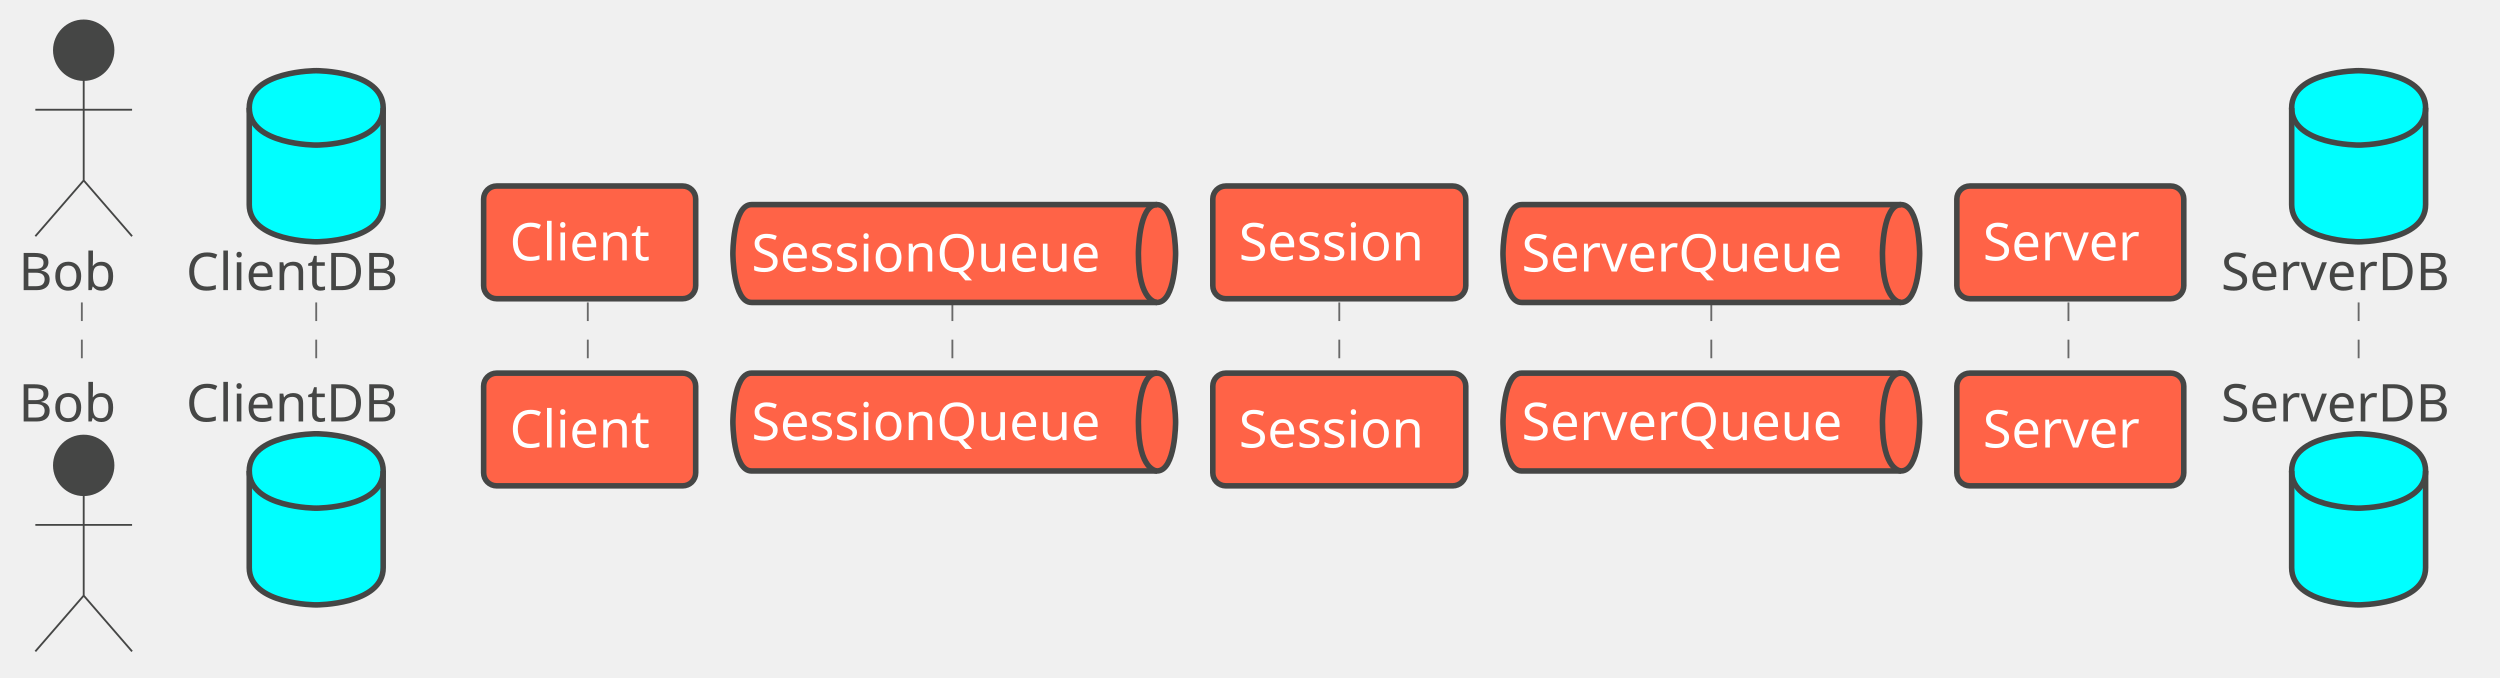
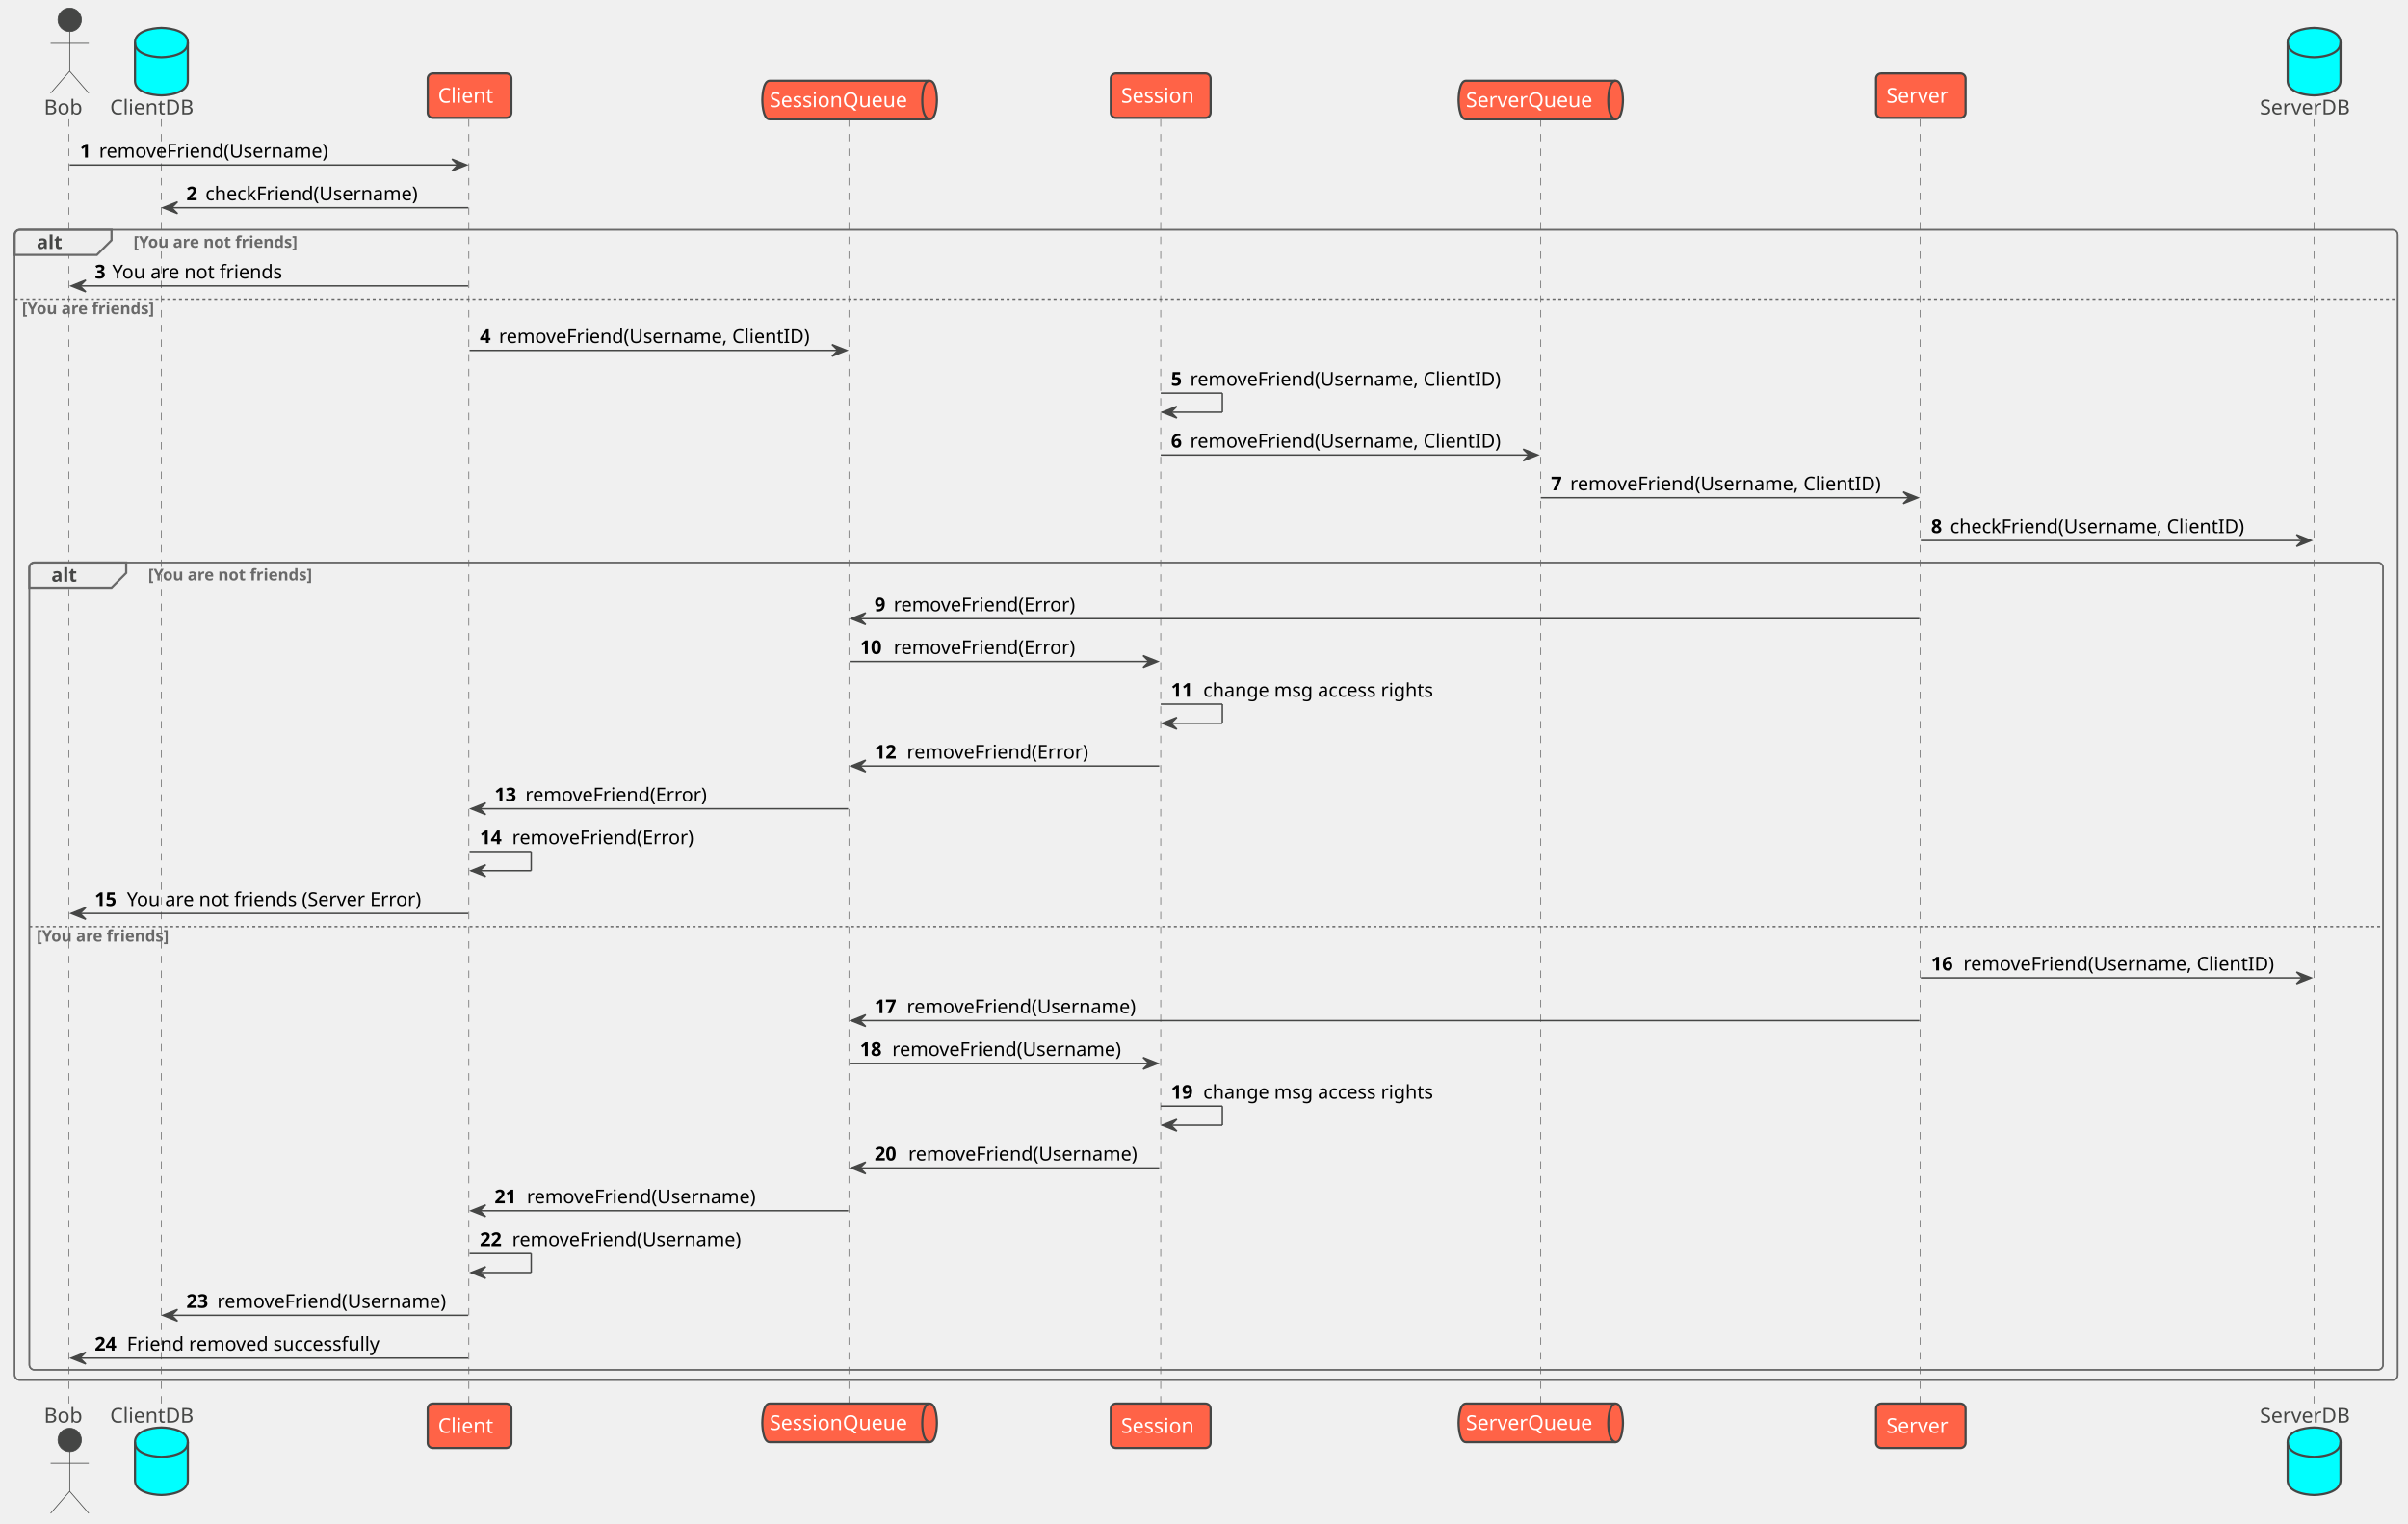
- <svg xmlns="http://www.w3.org/2000/svg" contentStyleType="text/css" height="182px" preserveAspectRatio="none" style="width:672px;height:182px;background:#FFFFFF;" version="1.1" viewBox="0 0 672 182" width="672px" zoomAndPan="magnify">
+ <svg xmlns="http://www.w3.org/2000/svg" contentStyleType="text/css" height="1038px" preserveAspectRatio="none" style="width:1641px;height:1038px;background:#FFFFFF;" version="1.1" viewBox="0 0 1641 1038" width="1641px" zoomAndPan="magnify">
  <defs />
  <g>
-     <line style="stroke:#696969;stroke-width:0.5;stroke-dasharray:5.0,5.0;" x1="22" x2="22" y1="81.297" y2="101.297" />
-     <line style="stroke:#696969;stroke-width:0.5;stroke-dasharray:5.0,5.0;" x1="85" x2="85" y1="81.297" y2="101.297" />
-     <line style="stroke:#696969;stroke-width:0.5;stroke-dasharray:5.0,5.0;" x1="158" x2="158" y1="81.297" y2="101.297" />
-     <line style="stroke:#696969;stroke-width:0.5;stroke-dasharray:5.0,5.0;" x1="256" x2="256" y1="81.297" y2="101.297" />
-     <line style="stroke:#696969;stroke-width:0.5;stroke-dasharray:5.0,5.0;" x1="360" x2="360" y1="81.297" y2="101.297" />
-     <line style="stroke:#696969;stroke-width:0.5;stroke-dasharray:5.0,5.0;" x1="460" x2="460" y1="81.297" y2="101.297" />
-     <line style="stroke:#696969;stroke-width:0.5;stroke-dasharray:5.0,5.0;" x1="556" x2="556" y1="81.297" y2="101.297" />
-     <line style="stroke:#696969;stroke-width:0.5;stroke-dasharray:5.0,5.0;" x1="634" x2="634" y1="81.297" y2="101.297" />
-     <text fill="#454645" font-family="sans-serif" font-size="14" lengthAdjust="spacing" textLength="29" x="5" y="77.995">Bob</text>
-     <ellipse cx="22.5" cy="13.5" fill="#454645" rx="8" ry="8" style="stroke:#454645;stroke-width:0.5;" />
-     <path d="M22.5,21.5 L22.5,48.5 M9.5,29.5 L35.5,29.5 M22.5,48.5 L9.5,63.5 M22.5,48.5 L35.5,63.5 " fill="none" style="stroke:#454645;stroke-width:0.5;" />
-     <text fill="#454645" font-family="sans-serif" font-size="14" lengthAdjust="spacing" textLength="29" x="5" y="113.292">Bob</text>
-     <ellipse cx="22.5" cy="125.094" fill="#454645" rx="8" ry="8" style="stroke:#454645;stroke-width:0.5;" />
-     <path d="M22.5,133.094 L22.5,160.094 M9.5,141.094 L35.5,141.094 M22.5,160.094 L9.5,175.094 M22.5,160.094 L35.5,175.094 " fill="none" style="stroke:#454645;stroke-width:0.5;" />
-     <text fill="#454645" font-family="sans-serif" font-size="14" lengthAdjust="spacing" textLength="64" x="50" y="77.995">ClientDB</text>
-     <path d="M67,29 C67,19 85,19 85,19 C85,19 103,19 103,29 L103,55 C103,65 85,65 85,65 C85,65 67,65 67,55 L67,29 " fill="#00FFFF" style="stroke:#454645;stroke-width:1.5;" />
-     <path d="M67,29 C67,39 85,39 85,39 C85,39 103,39 103,29 " fill="none" style="stroke:#454645;stroke-width:1.5;" />
-     <text fill="#454645" font-family="sans-serif" font-size="14" lengthAdjust="spacing" textLength="64" x="50" y="113.292">ClientDB</text>
-     <path d="M67,126.594 C67,116.594 85,116.594 85,116.594 C85,116.594 103,116.594 103,126.594 L103,152.594 C103,162.594 85,162.594 85,162.594 C85,162.594 67,162.594 67,152.594 L67,126.594 " fill="#00FFFF" style="stroke:#454645;stroke-width:1.5;" />
-     <path d="M67,126.594 C67,136.594 85,136.594 85,136.594 C85,136.594 103,136.594 103,126.594 " fill="none" style="stroke:#454645;stroke-width:1.5;" />
-     <rect fill="#FF6347" height="30.297" rx="3.5" ry="3.5" style="stroke:#454645;stroke-width:1.5;" width="57" x="130" y="50" />
-     <text fill="#FFFFFF" font-family="sans-serif" font-size="14" lengthAdjust="spacing" textLength="43" x="137" y="69.995">Client</text>
-     <rect fill="#FF6347" height="30.297" rx="3.5" ry="3.5" style="stroke:#454645;stroke-width:1.5;" width="57" x="130" y="100.297" />
-     <text fill="#FFFFFF" font-family="sans-serif" font-size="14" lengthAdjust="spacing" textLength="43" x="137" y="120.292">Client</text>
-     <path d="M202,55 L311,55 C316,55 316,68.148 316,68.148 C316,68.148 316,81.297 311,81.297 L202,81.297 C197,81.297 197,68.148 197,68.148 C197,68.148 197,55 202,55 " fill="#FF6347" style="stroke:#454645;stroke-width:1.5;" />
-     <path d="M311,55 C306,55 306,68.148 306,68.148 C306,81.297 311,81.297 311,81.297 " fill="none" style="stroke:#454645;stroke-width:1.5;" />
-     <text fill="#FFFFFF" font-family="sans-serif" font-size="14" lengthAdjust="spacing" textLength="99" x="202" y="72.995">SessionQueue</text>
-     <path d="M202,100.297 L311,100.297 C316,100.297 316,113.445 316,113.445 C316,113.445 316,126.594 311,126.594 L202,126.594 C197,126.594 197,113.445 197,113.445 C197,113.445 197,100.297 202,100.297 " fill="#FF6347" style="stroke:#454645;stroke-width:1.5;" />
-     <path d="M311,100.297 C306,100.297 306,113.445 306,113.445 C306,126.594 311,126.594 311,126.594 " fill="none" style="stroke:#454645;stroke-width:1.5;" />
-     <text fill="#FFFFFF" font-family="sans-serif" font-size="14" lengthAdjust="spacing" textLength="99" x="202" y="118.292">SessionQueue</text>
-     <rect fill="#FF6347" height="30.297" rx="3.5" ry="3.5" style="stroke:#454645;stroke-width:1.5;" width="68" x="326" y="50" />
-     <text fill="#FFFFFF" font-family="sans-serif" font-size="14" lengthAdjust="spacing" textLength="54" x="333" y="69.995">Session</text>
-     <rect fill="#FF6347" height="30.297" rx="3.5" ry="3.5" style="stroke:#454645;stroke-width:1.5;" width="68" x="326" y="100.297" />
-     <text fill="#FFFFFF" font-family="sans-serif" font-size="14" lengthAdjust="spacing" textLength="54" x="333" y="120.292">Session</text>
-     <path d="M409,55 L511,55 C516,55 516,68.148 516,68.148 C516,68.148 516,81.297 511,81.297 L409,81.297 C404,81.297 404,68.148 404,68.148 C404,68.148 404,55 409,55 " fill="#FF6347" style="stroke:#454645;stroke-width:1.5;" />
-     <path d="M511,55 C506,55 506,68.148 506,68.148 C506,81.297 511,81.297 511,81.297 " fill="none" style="stroke:#454645;stroke-width:1.5;" />
-     <text fill="#FFFFFF" font-family="sans-serif" font-size="14" lengthAdjust="spacing" textLength="92" x="409" y="72.995">ServerQueue</text>
-     <path d="M409,100.297 L511,100.297 C516,100.297 516,113.445 516,113.445 C516,113.445 516,126.594 511,126.594 L409,126.594 C404,126.594 404,113.445 404,113.445 C404,113.445 404,100.297 409,100.297 " fill="#FF6347" style="stroke:#454645;stroke-width:1.5;" />
-     <path d="M511,100.297 C506,100.297 506,113.445 506,113.445 C506,126.594 511,126.594 511,126.594 " fill="none" style="stroke:#454645;stroke-width:1.5;" />
-     <text fill="#FFFFFF" font-family="sans-serif" font-size="14" lengthAdjust="spacing" textLength="92" x="409" y="118.292">ServerQueue</text>
-     <rect fill="#FF6347" height="30.297" rx="3.5" ry="3.5" style="stroke:#454645;stroke-width:1.5;" width="61" x="526" y="50" />
-     <text fill="#FFFFFF" font-family="sans-serif" font-size="14" lengthAdjust="spacing" textLength="47" x="533" y="69.995">Server</text>
-     <rect fill="#FF6347" height="30.297" rx="3.5" ry="3.5" style="stroke:#454645;stroke-width:1.5;" width="61" x="526" y="100.297" />
-     <text fill="#FFFFFF" font-family="sans-serif" font-size="14" lengthAdjust="spacing" textLength="47" x="533" y="120.292">Server</text>
-     <text fill="#454645" font-family="sans-serif" font-size="14" lengthAdjust="spacing" textLength="68" x="597" y="77.995">ServerDB</text>
-     <path d="M616,29 C616,19 634,19 634,19 C634,19 652,19 652,29 L652,55 C652,65 634,65 634,65 C634,65 616,65 616,55 L616,29 " fill="#00FFFF" style="stroke:#454645;stroke-width:1.5;" />
-     <path d="M616,29 C616,39 634,39 634,39 C634,39 652,39 652,29 " fill="none" style="stroke:#454645;stroke-width:1.5;" />
-     <text fill="#454645" font-family="sans-serif" font-size="14" lengthAdjust="spacing" textLength="68" x="597" y="113.292">ServerDB</text>
-     <path d="M616,126.594 C616,116.594 634,116.594 634,116.594 C634,116.594 652,116.594 652,126.594 L652,152.594 C652,162.594 634,162.594 634,162.594 C634,162.594 616,162.594 616,152.594 L616,126.594 " fill="#00FFFF" style="stroke:#454645;stroke-width:1.5;" />
-     <path d="M616,126.594 C616,136.594 634,136.594 634,136.594 C634,136.594 652,136.594 652,126.594 " fill="none" style="stroke:#454645;stroke-width:1.5;" />
+     <rect fill="none" height="783.797" rx="3.5" ry="3.5" style="stroke:#696969;stroke-width:1.0;" width="1624" x="10" y="156.562" />
+     <rect fill="none" height="550.062" rx="3.5" ry="3.5" style="stroke:#696969;stroke-width:1.0;" width="1604" x="20" y="383.297" />
+     <line style="stroke:#696969;stroke-width:0.5;stroke-dasharray:5.0,5.0;" x1="47" x2="47" y1="81.297" y2="957.359" />
+     <line style="stroke:#696969;stroke-width:0.5;stroke-dasharray:5.0,5.0;" x1="110" x2="110" y1="81.297" y2="957.359" />
+     <line style="stroke:#696969;stroke-width:0.5;stroke-dasharray:5.0,5.0;" x1="319.5" x2="319.5" y1="81.297" y2="957.359" />
+     <line style="stroke:#696969;stroke-width:0.5;stroke-dasharray:5.0,5.0;" x1="578.5" x2="578.5" y1="81.297" y2="957.359" />
+     <line style="stroke:#696969;stroke-width:0.5;stroke-dasharray:5.0,5.0;" x1="791" x2="791" y1="81.297" y2="957.359" />
+     <line style="stroke:#696969;stroke-width:0.5;stroke-dasharray:5.0,5.0;" x1="1050" x2="1050" y1="81.297" y2="957.359" />
+     <line style="stroke:#696969;stroke-width:0.5;stroke-dasharray:5.0,5.0;" x1="1308.5" x2="1308.5" y1="81.297" y2="957.359" />
+     <line style="stroke:#696969;stroke-width:0.5;stroke-dasharray:5.0,5.0;" x1="1577" x2="1577" y1="81.297" y2="957.359" />
+     <text fill="#454645" font-family="sans-serif" font-size="14" lengthAdjust="spacing" textLength="29" x="30" y="77.995">Bob</text>
+     <ellipse cx="47.5" cy="13.5" fill="#454645" rx="8" ry="8" style="stroke:#454645;stroke-width:0.5;" />
+     <path d="M47.5,21.5 L47.5,48.5 M34.5,29.5 L60.5,29.5 M47.5,48.5 L34.5,63.5 M47.5,48.5 L60.5,63.5 " fill="none" style="stroke:#454645;stroke-width:0.5;" />
+     <text fill="#454645" font-family="sans-serif" font-size="14" lengthAdjust="spacing" textLength="29" x="30" y="969.355">Bob</text>
+     <ellipse cx="47.5" cy="981.156" fill="#454645" rx="8" ry="8" style="stroke:#454645;stroke-width:0.5;" />
+     <path d="M47.5,989.156 L47.5,1016.156 M34.5,997.156 L60.5,997.156 M47.5,1016.156 L34.5,1031.156 M47.5,1016.156 L60.5,1031.156 " fill="none" style="stroke:#454645;stroke-width:0.5;" />
+     <text fill="#454645" font-family="sans-serif" font-size="14" lengthAdjust="spacing" textLength="64" x="75" y="77.995">ClientDB</text>
+     <path d="M92,29 C92,19 110,19 110,19 C110,19 128,19 128,29 L128,55 C128,65 110,65 110,65 C110,65 92,65 92,55 L92,29 " fill="#00FFFF" style="stroke:#454645;stroke-width:1.5;" />
+     <path d="M92,29 C92,39 110,39 110,39 C110,39 128,39 128,29 " fill="none" style="stroke:#454645;stroke-width:1.5;" />
+     <text fill="#454645" font-family="sans-serif" font-size="14" lengthAdjust="spacing" textLength="64" x="75" y="969.355">ClientDB</text>
+     <path d="M92,982.656 C92,972.656 110,972.656 110,972.656 C110,972.656 128,972.656 128,982.656 L128,1008.656 C128,1018.656 110,1018.656 110,1018.656 C110,1018.656 92,1018.656 92,1008.656 L92,982.656 " fill="#00FFFF" style="stroke:#454645;stroke-width:1.5;" />
+     <path d="M92,982.656 C92,992.656 110,992.656 110,992.656 C110,992.656 128,992.656 128,982.656 " fill="none" style="stroke:#454645;stroke-width:1.5;" />
+     <rect fill="#FF6347" height="30.297" rx="3.5" ry="3.5" style="stroke:#454645;stroke-width:1.5;" width="57" x="291.5" y="50" />
+     <text fill="#FFFFFF" font-family="sans-serif" font-size="14" lengthAdjust="spacing" textLength="43" x="298.5" y="69.995">Client</text>
+     <rect fill="#FF6347" height="30.297" rx="3.5" ry="3.5" style="stroke:#454645;stroke-width:1.5;" width="57" x="291.5" y="956.359" />
+     <text fill="#FFFFFF" font-family="sans-serif" font-size="14" lengthAdjust="spacing" textLength="43" x="298.5" y="976.355">Client</text>
+     <path d="M524.5,55 L633.5,55 C638.5,55 638.5,68.148 638.5,68.148 C638.5,68.148 638.5,81.297 633.5,81.297 L524.5,81.297 C519.5,81.297 519.5,68.148 519.5,68.148 C519.5,68.148 519.5,55 524.5,55 " fill="#FF6347" style="stroke:#454645;stroke-width:1.5;" />
+     <path d="M633.5,55 C628.5,55 628.5,68.148 628.5,68.148 C628.5,81.297 633.5,81.297 633.5,81.297 " fill="none" style="stroke:#454645;stroke-width:1.5;" />
+     <text fill="#FFFFFF" font-family="sans-serif" font-size="14" lengthAdjust="spacing" textLength="99" x="524.5" y="72.995">SessionQueue</text>
+     <path d="M524.5,956.359 L633.5,956.359 C638.5,956.359 638.5,969.508 638.5,969.508 C638.5,969.508 638.5,982.656 633.5,982.656 L524.5,982.656 C519.5,982.656 519.5,969.508 519.5,969.508 C519.5,969.508 519.5,956.359 524.5,956.359 " fill="#FF6347" style="stroke:#454645;stroke-width:1.5;" />
+     <path d="M633.5,956.359 C628.5,956.359 628.5,969.508 628.5,969.508 C628.5,982.656 633.5,982.656 633.5,982.656 " fill="none" style="stroke:#454645;stroke-width:1.5;" />
+     <text fill="#FFFFFF" font-family="sans-serif" font-size="14" lengthAdjust="spacing" textLength="99" x="524.5" y="974.355">SessionQueue</text>
+     <rect fill="#FF6347" height="30.297" rx="3.5" ry="3.5" style="stroke:#454645;stroke-width:1.5;" width="68" x="757" y="50" />
+     <text fill="#FFFFFF" font-family="sans-serif" font-size="14" lengthAdjust="spacing" textLength="54" x="764" y="69.995">Session</text>
+     <rect fill="#FF6347" height="30.297" rx="3.5" ry="3.5" style="stroke:#454645;stroke-width:1.5;" width="68" x="757" y="956.359" />
+     <text fill="#FFFFFF" font-family="sans-serif" font-size="14" lengthAdjust="spacing" textLength="54" x="764" y="976.355">Session</text>
+     <path d="M999,55 L1101,55 C1106,55 1106,68.148 1106,68.148 C1106,68.148 1106,81.297 1101,81.297 L999,81.297 C994,81.297 994,68.148 994,68.148 C994,68.148 994,55 999,55 " fill="#FF6347" style="stroke:#454645;stroke-width:1.5;" />
+     <path d="M1101,55 C1096,55 1096,68.148 1096,68.148 C1096,81.297 1101,81.297 1101,81.297 " fill="none" style="stroke:#454645;stroke-width:1.5;" />
+     <text fill="#FFFFFF" font-family="sans-serif" font-size="14" lengthAdjust="spacing" textLength="92" x="999" y="72.995">ServerQueue</text>
+     <path d="M999,956.359 L1101,956.359 C1106,956.359 1106,969.508 1106,969.508 C1106,969.508 1106,982.656 1101,982.656 L999,982.656 C994,982.656 994,969.508 994,969.508 C994,969.508 994,956.359 999,956.359 " fill="#FF6347" style="stroke:#454645;stroke-width:1.5;" />
+     <path d="M1101,956.359 C1096,956.359 1096,969.508 1096,969.508 C1096,982.656 1101,982.656 1101,982.656 " fill="none" style="stroke:#454645;stroke-width:1.5;" />
+     <text fill="#FFFFFF" font-family="sans-serif" font-size="14" lengthAdjust="spacing" textLength="92" x="999" y="974.355">ServerQueue</text>
+     <rect fill="#FF6347" height="30.297" rx="3.5" ry="3.5" style="stroke:#454645;stroke-width:1.5;" width="61" x="1278.5" y="50" />
+     <text fill="#FFFFFF" font-family="sans-serif" font-size="14" lengthAdjust="spacing" textLength="47" x="1285.5" y="69.995">Server</text>
+     <rect fill="#FF6347" height="30.297" rx="3.5" ry="3.5" style="stroke:#454645;stroke-width:1.5;" width="61" x="1278.5" y="956.359" />
+     <text fill="#FFFFFF" font-family="sans-serif" font-size="14" lengthAdjust="spacing" textLength="47" x="1285.5" y="976.355">Server</text>
+     <text fill="#454645" font-family="sans-serif" font-size="14" lengthAdjust="spacing" textLength="68" x="1540" y="77.995">ServerDB</text>
+     <path d="M1559,29 C1559,19 1577,19 1577,19 C1577,19 1595,19 1595,29 L1595,55 C1595,65 1577,65 1577,65 C1577,65 1559,65 1559,55 L1559,29 " fill="#00FFFF" style="stroke:#454645;stroke-width:1.5;" />
+     <path d="M1559,29 C1559,39 1577,39 1577,39 C1577,39 1595,39 1595,29 " fill="none" style="stroke:#454645;stroke-width:1.5;" />
+     <text fill="#454645" font-family="sans-serif" font-size="14" lengthAdjust="spacing" textLength="68" x="1540" y="969.355">ServerDB</text>
+     <path d="M1559,982.656 C1559,972.656 1577,972.656 1577,972.656 C1577,972.656 1595,972.656 1595,982.656 L1595,1008.656 C1595,1018.656 1577,1018.656 1577,1018.656 C1577,1018.656 1559,1018.656 1559,1008.656 L1559,982.656 " fill="#00FFFF" style="stroke:#454645;stroke-width:1.5;" />
+     <path d="M1559,982.656 C1559,992.656 1577,992.656 1577,992.656 C1577,992.656 1595,992.656 1595,982.656 " fill="none" style="stroke:#454645;stroke-width:1.5;" />
+     <polygon fill="#454645" points="308,108.43,318,112.43,308,116.43,312,112.43" style="stroke:#454645;stroke-width:1.0;" />
+     <line style="stroke:#454645;stroke-width:1.0;" x1="47.5" x2="314" y1="112.43" y2="112.43" />
+     <text fill="#000000" font-family="sans-serif" font-size="13" font-weight="bold" lengthAdjust="spacing" textLength="9" x="54.5" y="107.364">1</text>
+     <text fill="#000000" font-family="sans-serif" font-size="13" lengthAdjust="spacing" textLength="165" x="67.5" y="107.364">removeFriend(Username)</text>
+     <polygon fill="#454645" points="121,137.562,111,141.562,121,145.562,117,141.562" style="stroke:#454645;stroke-width:1.0;" />
+     <line style="stroke:#454645;stroke-width:1.0;" x1="115" x2="319" y1="141.562" y2="141.562" />
+     <text fill="#000000" font-family="sans-serif" font-size="13" font-weight="bold" lengthAdjust="spacing" textLength="9" x="127" y="136.497">2</text>
+     <text fill="#000000" font-family="sans-serif" font-size="13" lengthAdjust="spacing" textLength="152" x="140" y="136.497">checkFriend(Username)</text>
+     <path d="M13.5,156.562 L76,156.562 L76,163.695 L66,173.695 L10,173.695 L10,160.062 A3.5,3.5 0 0 1 13.5,156.562 " fill="#EEEEEE" style="stroke:#696969;stroke-width:1.5;" />
+     <rect fill="none" height="783.797" rx="3.5" ry="3.5" style="stroke:#696969;stroke-width:1.0;" width="1624" x="10" y="156.562" />
+     <text fill="#454645" font-family="sans-serif" font-size="13" font-weight="bold" lengthAdjust="spacing" textLength="21" x="25" y="169.629">alt</text>
+     <text fill="#696969" font-family="sans-serif" font-size="11" font-weight="bold" lengthAdjust="spacing" textLength="141" x="91" y="168.773">[You are not friends]</text>
+     <polygon fill="#454645" points="58.5,190.828,48.5,194.828,58.5,198.828,54.5,194.828" style="stroke:#454645;stroke-width:1.0;" />
+     <line style="stroke:#454645;stroke-width:1.0;" x1="52.5" x2="319" y1="194.828" y2="194.828" />
+     <text fill="#000000" font-family="sans-serif" font-size="13" font-weight="bold" lengthAdjust="spacing" textLength="8" x="64.5" y="189.762">3</text>
+     <text fill="#000000" font-family="sans-serif" font-size="13" lengthAdjust="spacing" textLength="122" x="76.5" y="189.762">You are not friends</text>
+     <line style="stroke:#696969;stroke-width:1.0;stroke-dasharray:2.0,2.0;" x1="10" x2="1634" y1="203.828" y2="203.828" />
+     <text fill="#696969" font-family="sans-serif" font-size="11" font-weight="bold" lengthAdjust="spacing" textLength="113" x="15" y="214.039">[You are friends]</text>
+     <polygon fill="#454645" points="567,234.766,577,238.766,567,242.766,571,238.766" style="stroke:#454645;stroke-width:1.0;" />
+     <line style="stroke:#454645;stroke-width:1.0;" x1="320" x2="573" y1="238.766" y2="238.766" />
+     <text fill="#000000" font-family="sans-serif" font-size="13" font-weight="bold" lengthAdjust="spacing" textLength="9" x="327" y="233.7">4</text>
+     <text fill="#000000" font-family="sans-serif" font-size="13" lengthAdjust="spacing" textLength="222" x="340" y="233.7">removeFriend(Username, ClientID)</text>
+     <line style="stroke:#454645;stroke-width:1.0;" x1="791" x2="833" y1="267.898" y2="267.898" />
+     <line style="stroke:#454645;stroke-width:1.0;" x1="833" x2="833" y1="267.898" y2="280.898" />
+     <line style="stroke:#454645;stroke-width:1.0;" x1="792" x2="833" y1="280.898" y2="280.898" />
+     <polygon fill="#454645" points="802,276.898,792,280.898,802,284.898,798,280.898" style="stroke:#454645;stroke-width:1.0;" />
+     <text fill="#000000" font-family="sans-serif" font-size="13" font-weight="bold" lengthAdjust="spacing" textLength="9" x="798" y="262.832">5</text>
+     <text fill="#000000" font-family="sans-serif" font-size="13" lengthAdjust="spacing" textLength="222" x="811" y="262.832">removeFriend(Username, ClientID)</text>
+     <polygon fill="#454645" points="1038,306.031,1048,310.031,1038,314.031,1042,310.031" style="stroke:#454645;stroke-width:1.0;" />
+     <line style="stroke:#454645;stroke-width:1.0;" x1="791" x2="1044" y1="310.031" y2="310.031" />
+     <text fill="#000000" font-family="sans-serif" font-size="13" font-weight="bold" lengthAdjust="spacing" textLength="9" x="798" y="304.965">6</text>
+     <text fill="#000000" font-family="sans-serif" font-size="13" lengthAdjust="spacing" textLength="222" x="811" y="304.965">removeFriend(Username, ClientID)</text>
+     <polygon fill="#454645" points="1297,335.164,1307,339.164,1297,343.164,1301,339.164" style="stroke:#454645;stroke-width:1.0;" />
+     <line style="stroke:#454645;stroke-width:1.0;" x1="1050" x2="1303" y1="339.164" y2="339.164" />
+     <text fill="#000000" font-family="sans-serif" font-size="13" font-weight="bold" lengthAdjust="spacing" textLength="9" x="1057" y="334.098">7</text>
+     <text fill="#000000" font-family="sans-serif" font-size="13" lengthAdjust="spacing" textLength="222" x="1070" y="334.098">removeFriend(Username, ClientID)</text>
+     <polygon fill="#454645" points="1565,364.297,1575,368.297,1565,372.297,1569,368.297" style="stroke:#454645;stroke-width:1.0;" />
+     <line style="stroke:#454645;stroke-width:1.0;" x1="1309" x2="1571" y1="368.297" y2="368.297" />
+     <text fill="#000000" font-family="sans-serif" font-size="13" font-weight="bold" lengthAdjust="spacing" textLength="9" x="1316" y="363.231">8</text>
+     <text fill="#000000" font-family="sans-serif" font-size="13" lengthAdjust="spacing" textLength="209" x="1329" y="363.231">checkFriend(Username, ClientID)</text>
+     <path d="M23.5,383.297 L86,383.297 L86,390.43 L76,400.43 L20,400.43 L20,386.797 A3.5,3.5 0 0 1 23.5,383.297 " fill="#EEEEEE" style="stroke:#696969;stroke-width:1.5;" />
+     <rect fill="none" height="550.062" rx="3.5" ry="3.5" style="stroke:#696969;stroke-width:1.0;" width="1604" x="20" y="383.297" />
+     <text fill="#454645" font-family="sans-serif" font-size="13" font-weight="bold" lengthAdjust="spacing" textLength="21" x="35" y="396.364">alt</text>
+     <text fill="#696969" font-family="sans-serif" font-size="11" font-weight="bold" lengthAdjust="spacing" textLength="141" x="101" y="395.507">[You are not friends]</text>
+     <polygon fill="#454645" points="590,417.562,580,421.562,590,425.562,586,421.562" style="stroke:#454645;stroke-width:1.0;" />
+     <line style="stroke:#454645;stroke-width:1.0;" x1="584" x2="1308" y1="421.562" y2="421.562" />
+     <text fill="#000000" font-family="sans-serif" font-size="13" font-weight="bold" lengthAdjust="spacing" textLength="9" x="596" y="416.497">9</text>
+     <text fill="#000000" font-family="sans-serif" font-size="13" lengthAdjust="spacing" textLength="130" x="609" y="416.497">removeFriend(Error)</text>
+     <polygon fill="#454645" points="779,446.695,789,450.695,779,454.695,783,450.695" style="stroke:#454645;stroke-width:1.0;" />
+     <line style="stroke:#454645;stroke-width:1.0;" x1="579" x2="785" y1="450.695" y2="450.695" />
+     <text fill="#000000" font-family="sans-serif" font-size="13" font-weight="bold" lengthAdjust="spacing" textLength="19" x="586" y="445.629">10</text>
+     <text fill="#000000" font-family="sans-serif" font-size="13" lengthAdjust="spacing" textLength="130" x="609" y="445.629">removeFriend(Error)</text>
+     <line style="stroke:#454645;stroke-width:1.0;" x1="791" x2="833" y1="479.828" y2="479.828" />
+     <line style="stroke:#454645;stroke-width:1.0;" x1="833" x2="833" y1="479.828" y2="492.828" />
+     <line style="stroke:#454645;stroke-width:1.0;" x1="792" x2="833" y1="492.828" y2="492.828" />
+     <polygon fill="#454645" points="802,488.828,792,492.828,802,496.828,798,492.828" style="stroke:#454645;stroke-width:1.0;" />
+     <text fill="#000000" font-family="sans-serif" font-size="13" font-weight="bold" lengthAdjust="spacing" textLength="18" x="798" y="474.762">11</text>
+     <text fill="#000000" font-family="sans-serif" font-size="13" lengthAdjust="spacing" textLength="167" x="820" y="474.762">change msg access rights</text>
+     <polygon fill="#454645" points="590,517.961,580,521.961,590,525.961,586,521.961" style="stroke:#454645;stroke-width:1.0;" />
+     <line style="stroke:#454645;stroke-width:1.0;" x1="584" x2="790" y1="521.961" y2="521.961" />
+     <text fill="#000000" font-family="sans-serif" font-size="13" font-weight="bold" lengthAdjust="spacing" textLength="18" x="596" y="516.895">12</text>
+     <text fill="#000000" font-family="sans-serif" font-size="13" lengthAdjust="spacing" textLength="130" x="618" y="516.895">removeFriend(Error)</text>
+     <polygon fill="#454645" points="331,547.094,321,551.094,331,555.094,327,551.094" style="stroke:#454645;stroke-width:1.0;" />
+     <line style="stroke:#454645;stroke-width:1.0;" x1="325" x2="578" y1="551.094" y2="551.094" />
+     <text fill="#000000" font-family="sans-serif" font-size="13" font-weight="bold" lengthAdjust="spacing" textLength="17" x="337" y="546.028">13</text>
+     <text fill="#000000" font-family="sans-serif" font-size="13" lengthAdjust="spacing" textLength="130" x="358" y="546.028">removeFriend(Error)</text>
+     <line style="stroke:#454645;stroke-width:1.0;" x1="320" x2="362" y1="580.227" y2="580.227" />
+     <line style="stroke:#454645;stroke-width:1.0;" x1="362" x2="362" y1="580.227" y2="593.227" />
+     <line style="stroke:#454645;stroke-width:1.0;" x1="321" x2="362" y1="593.227" y2="593.227" />
+     <polygon fill="#454645" points="331,589.227,321,593.227,331,597.227,327,593.227" style="stroke:#454645;stroke-width:1.0;" />
+     <text fill="#000000" font-family="sans-serif" font-size="13" font-weight="bold" lengthAdjust="spacing" textLength="18" x="327" y="575.161">14</text>
+     <text fill="#000000" font-family="sans-serif" font-size="13" lengthAdjust="spacing" textLength="130" x="349" y="575.161">removeFriend(Error)</text>
+     <polygon fill="#454645" points="58.5,618.359,48.5,622.359,58.5,626.359,54.5,622.359" style="stroke:#454645;stroke-width:1.0;" />
+     <line style="stroke:#454645;stroke-width:1.0;" x1="52.5" x2="319" y1="622.359" y2="622.359" />
+     <text fill="#000000" font-family="sans-serif" font-size="13" font-weight="bold" lengthAdjust="spacing" textLength="18" x="64.5" y="617.293">15</text>
+     <text fill="#000000" font-family="sans-serif" font-size="13" lengthAdjust="spacing" textLength="213" x="86.5" y="617.293">You are not friends (Server Error)</text>
+     <line style="stroke:#696969;stroke-width:1.0;stroke-dasharray:2.0,2.0;" x1="20" x2="1624" y1="631.359" y2="631.359" />
+     <text fill="#696969" font-family="sans-serif" font-size="11" font-weight="bold" lengthAdjust="spacing" textLength="113" x="25" y="641.57">[You are friends]</text>
+     <polygon fill="#454645" points="1565,662.297,1575,666.297,1565,670.297,1569,666.297" style="stroke:#454645;stroke-width:1.0;" />
+     <line style="stroke:#454645;stroke-width:1.0;" x1="1309" x2="1571" y1="666.297" y2="666.297" />
+     <text fill="#000000" font-family="sans-serif" font-size="13" font-weight="bold" lengthAdjust="spacing" textLength="18" x="1316" y="661.231">16</text>
+     <text fill="#000000" font-family="sans-serif" font-size="13" lengthAdjust="spacing" textLength="222" x="1338" y="661.231">removeFriend(Username, ClientID)</text>
+     <polygon fill="#454645" points="590,691.43,580,695.43,590,699.43,586,695.43" style="stroke:#454645;stroke-width:1.0;" />
+     <line style="stroke:#454645;stroke-width:1.0;" x1="584" x2="1308" y1="695.43" y2="695.43" />
+     <text fill="#000000" font-family="sans-serif" font-size="13" font-weight="bold" lengthAdjust="spacing" textLength="18" x="596" y="690.364">17</text>
+     <text fill="#000000" font-family="sans-serif" font-size="13" lengthAdjust="spacing" textLength="165" x="618" y="690.364">removeFriend(Username)</text>
+     <polygon fill="#454645" points="779,720.562,789,724.562,779,728.562,783,724.562" style="stroke:#454645;stroke-width:1.0;" />
+     <line style="stroke:#454645;stroke-width:1.0;" x1="579" x2="785" y1="724.562" y2="724.562" />
+     <text fill="#000000" font-family="sans-serif" font-size="13" font-weight="bold" lengthAdjust="spacing" textLength="18" x="586" y="719.497">18</text>
+     <text fill="#000000" font-family="sans-serif" font-size="13" lengthAdjust="spacing" textLength="165" x="608" y="719.497">removeFriend(Username)</text>
+     <line style="stroke:#454645;stroke-width:1.0;" x1="791" x2="833" y1="753.695" y2="753.695" />
+     <line style="stroke:#454645;stroke-width:1.0;" x1="833" x2="833" y1="753.695" y2="766.695" />
+     <line style="stroke:#454645;stroke-width:1.0;" x1="792" x2="833" y1="766.695" y2="766.695" />
+     <polygon fill="#454645" points="802,762.695,792,766.695,802,770.695,798,766.695" style="stroke:#454645;stroke-width:1.0;" />
+     <text fill="#000000" font-family="sans-serif" font-size="13" font-weight="bold" lengthAdjust="spacing" textLength="18" x="798" y="748.629">19</text>
+     <text fill="#000000" font-family="sans-serif" font-size="13" lengthAdjust="spacing" textLength="167" x="820" y="748.629">change msg access rights</text>
+     <polygon fill="#454645" points="590,791.828,580,795.828,590,799.828,586,795.828" style="stroke:#454645;stroke-width:1.0;" />
+     <line style="stroke:#454645;stroke-width:1.0;" x1="584" x2="790" y1="795.828" y2="795.828" />
+     <text fill="#000000" font-family="sans-serif" font-size="13" font-weight="bold" lengthAdjust="spacing" textLength="19" x="596" y="790.762">20</text>
+     <text fill="#000000" font-family="sans-serif" font-size="13" lengthAdjust="spacing" textLength="165" x="619" y="790.762">removeFriend(Username)</text>
+     <polygon fill="#454645" points="331,820.961,321,824.961,331,828.961,327,824.961" style="stroke:#454645;stroke-width:1.0;" />
+     <line style="stroke:#454645;stroke-width:1.0;" x1="325" x2="578" y1="824.961" y2="824.961" />
+     <text fill="#000000" font-family="sans-serif" font-size="13" font-weight="bold" lengthAdjust="spacing" textLength="18" x="337" y="819.895">21</text>
+     <text fill="#000000" font-family="sans-serif" font-size="13" lengthAdjust="spacing" textLength="165" x="359" y="819.895">removeFriend(Username)</text>
+     <line style="stroke:#454645;stroke-width:1.0;" x1="320" x2="362" y1="854.094" y2="854.094" />
+     <line style="stroke:#454645;stroke-width:1.0;" x1="362" x2="362" y1="854.094" y2="867.094" />
+     <line style="stroke:#454645;stroke-width:1.0;" x1="321" x2="362" y1="867.094" y2="867.094" />
+     <polygon fill="#454645" points="331,863.094,321,867.094,331,871.094,327,867.094" style="stroke:#454645;stroke-width:1.0;" />
+     <text fill="#000000" font-family="sans-serif" font-size="13" font-weight="bold" lengthAdjust="spacing" textLength="18" x="327" y="849.028">22</text>
+     <text fill="#000000" font-family="sans-serif" font-size="13" lengthAdjust="spacing" textLength="165" x="349" y="849.028">removeFriend(Username)</text>
+     <polygon fill="#454645" points="121,892.227,111,896.227,121,900.227,117,896.227" style="stroke:#454645;stroke-width:1.0;" />
+     <line style="stroke:#454645;stroke-width:1.0;" x1="115" x2="319" y1="896.227" y2="896.227" />
+     <text fill="#000000" font-family="sans-serif" font-size="13" font-weight="bold" lengthAdjust="spacing" textLength="17" x="127" y="891.161">23</text>
+     <text fill="#000000" font-family="sans-serif" font-size="13" lengthAdjust="spacing" textLength="165" x="148" y="891.161">removeFriend(Username)</text>
+     <polygon fill="#454645" points="58.5,921.359,48.5,925.359,58.5,929.359,54.5,925.359" style="stroke:#454645;stroke-width:1.0;" />
+     <line style="stroke:#454645;stroke-width:1.0;" x1="52.5" x2="319" y1="925.359" y2="925.359" />
+     <text fill="#000000" font-family="sans-serif" font-size="13" font-weight="bold" lengthAdjust="spacing" textLength="18" x="64.5" y="920.293">24</text>
+     <text fill="#000000" font-family="sans-serif" font-size="13" lengthAdjust="spacing" textLength="183" x="86.5" y="920.293">Friend removed successfully</text>
  </g>
</svg>
